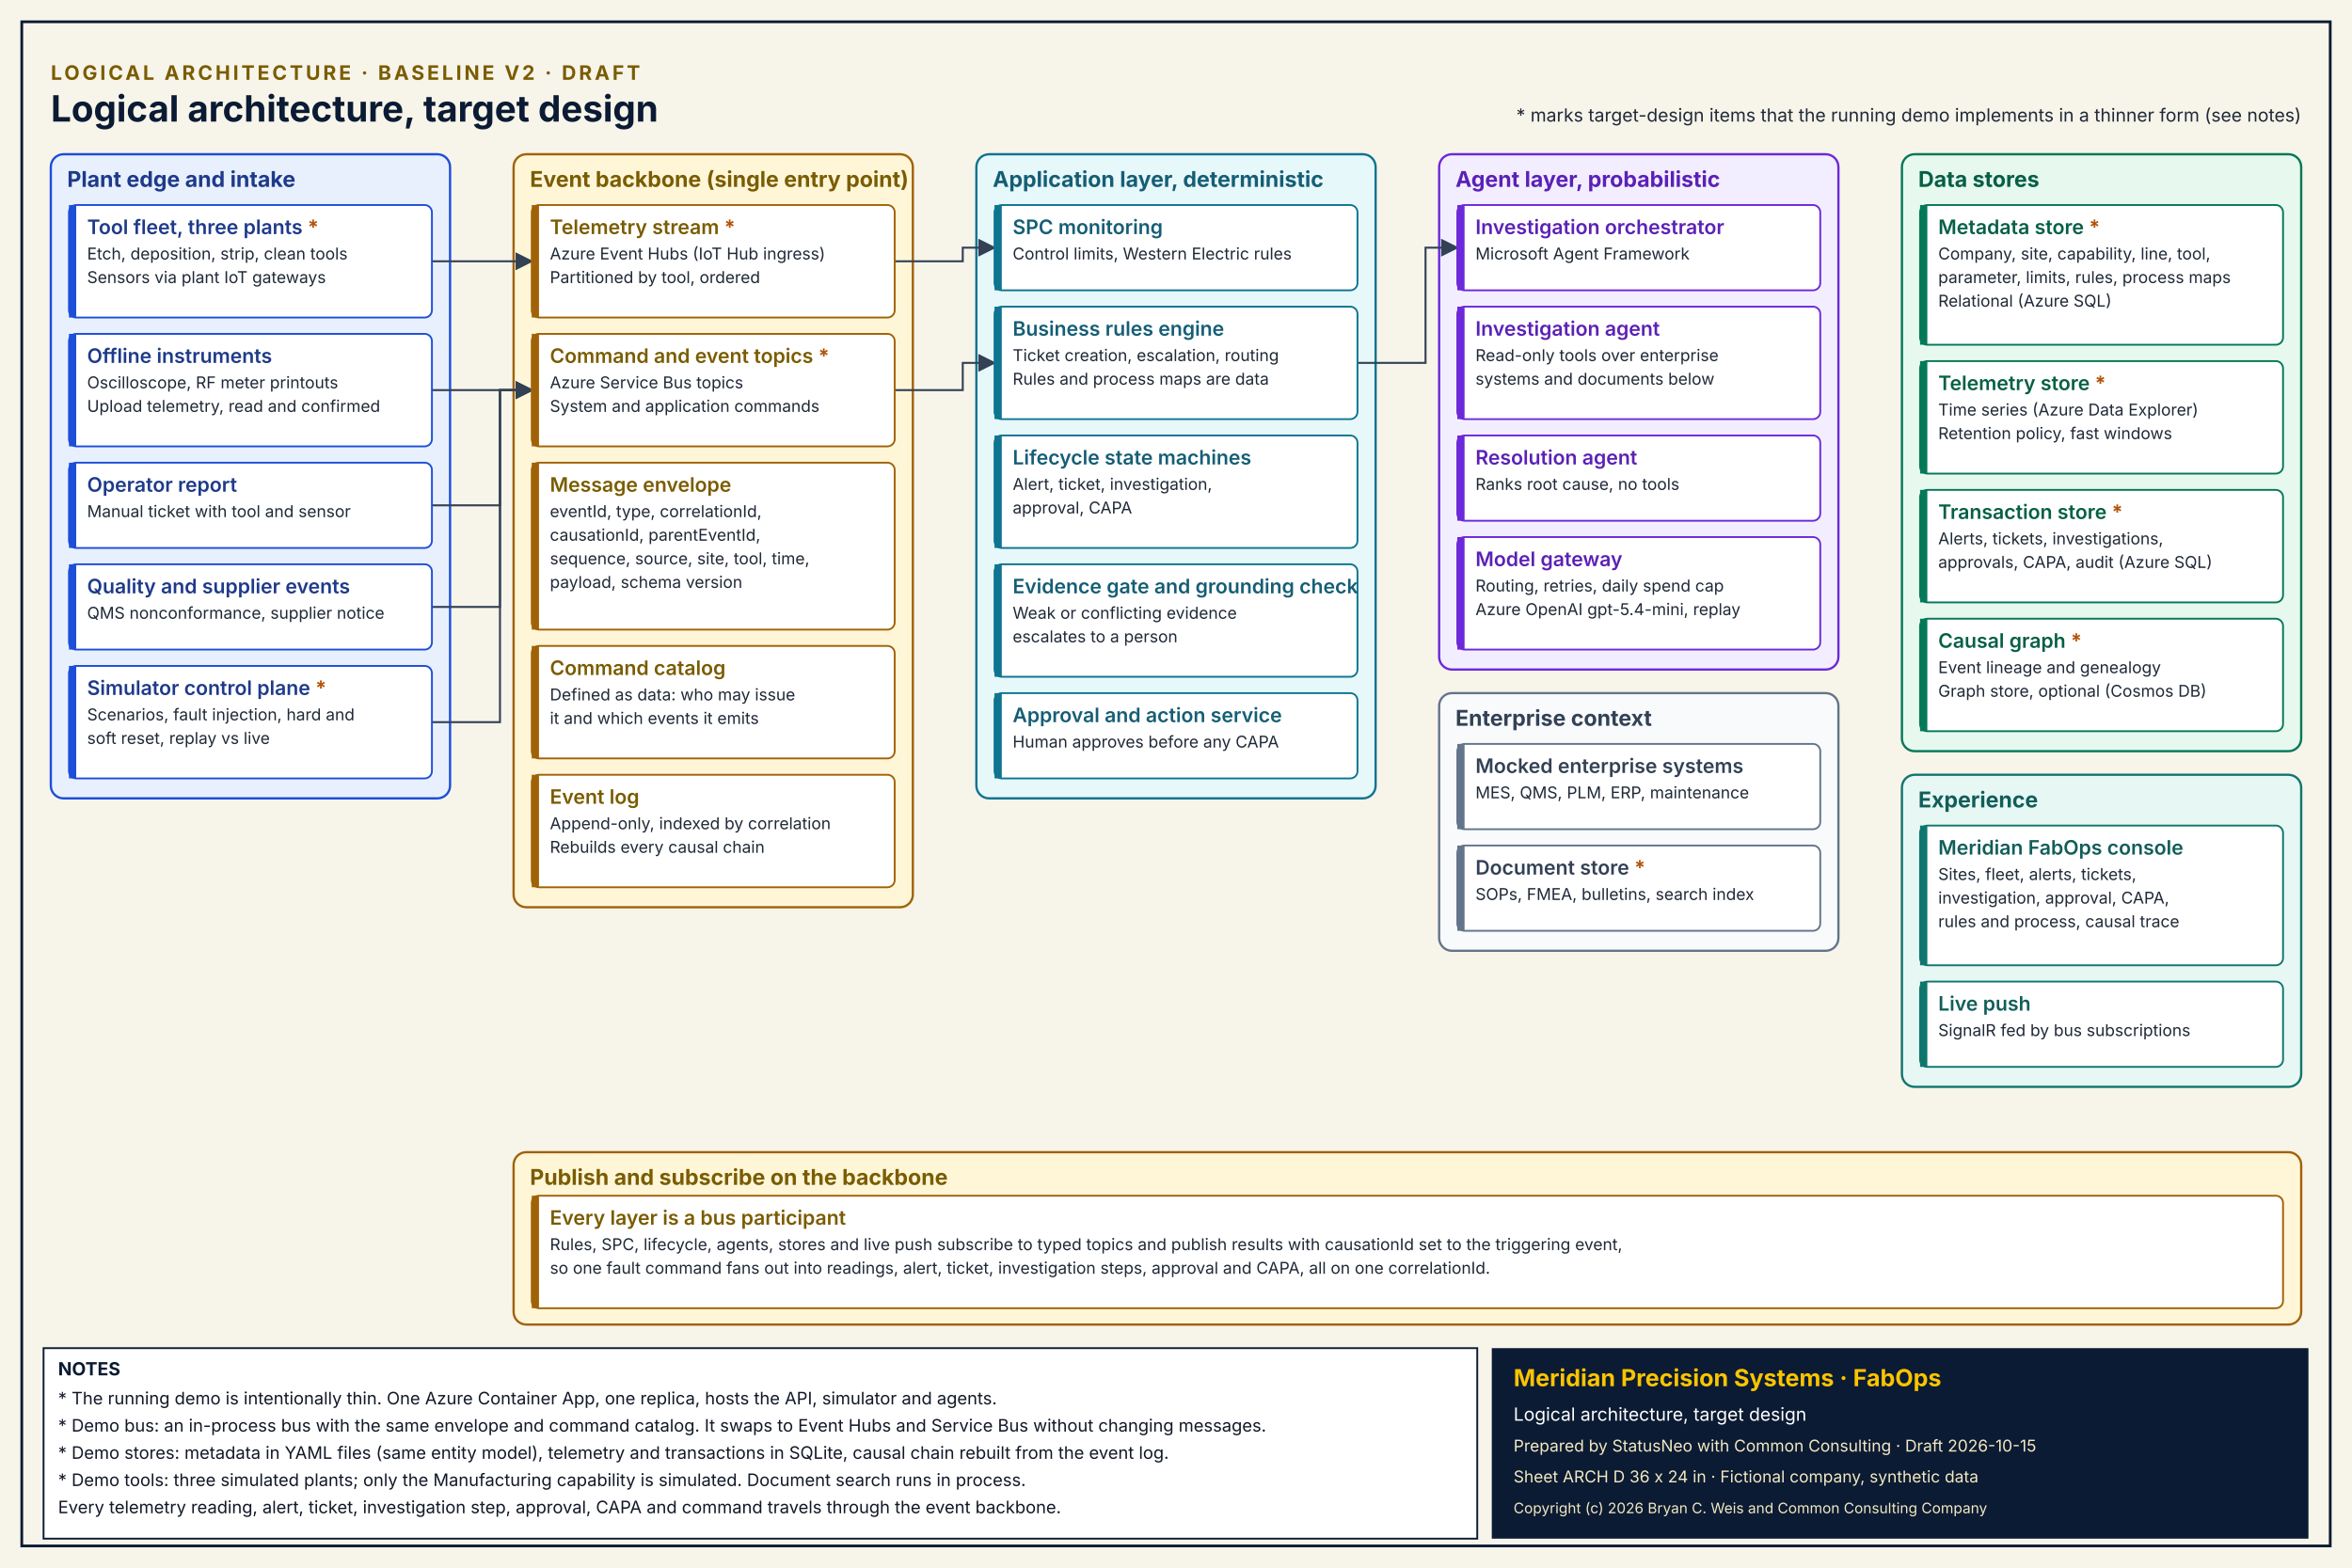
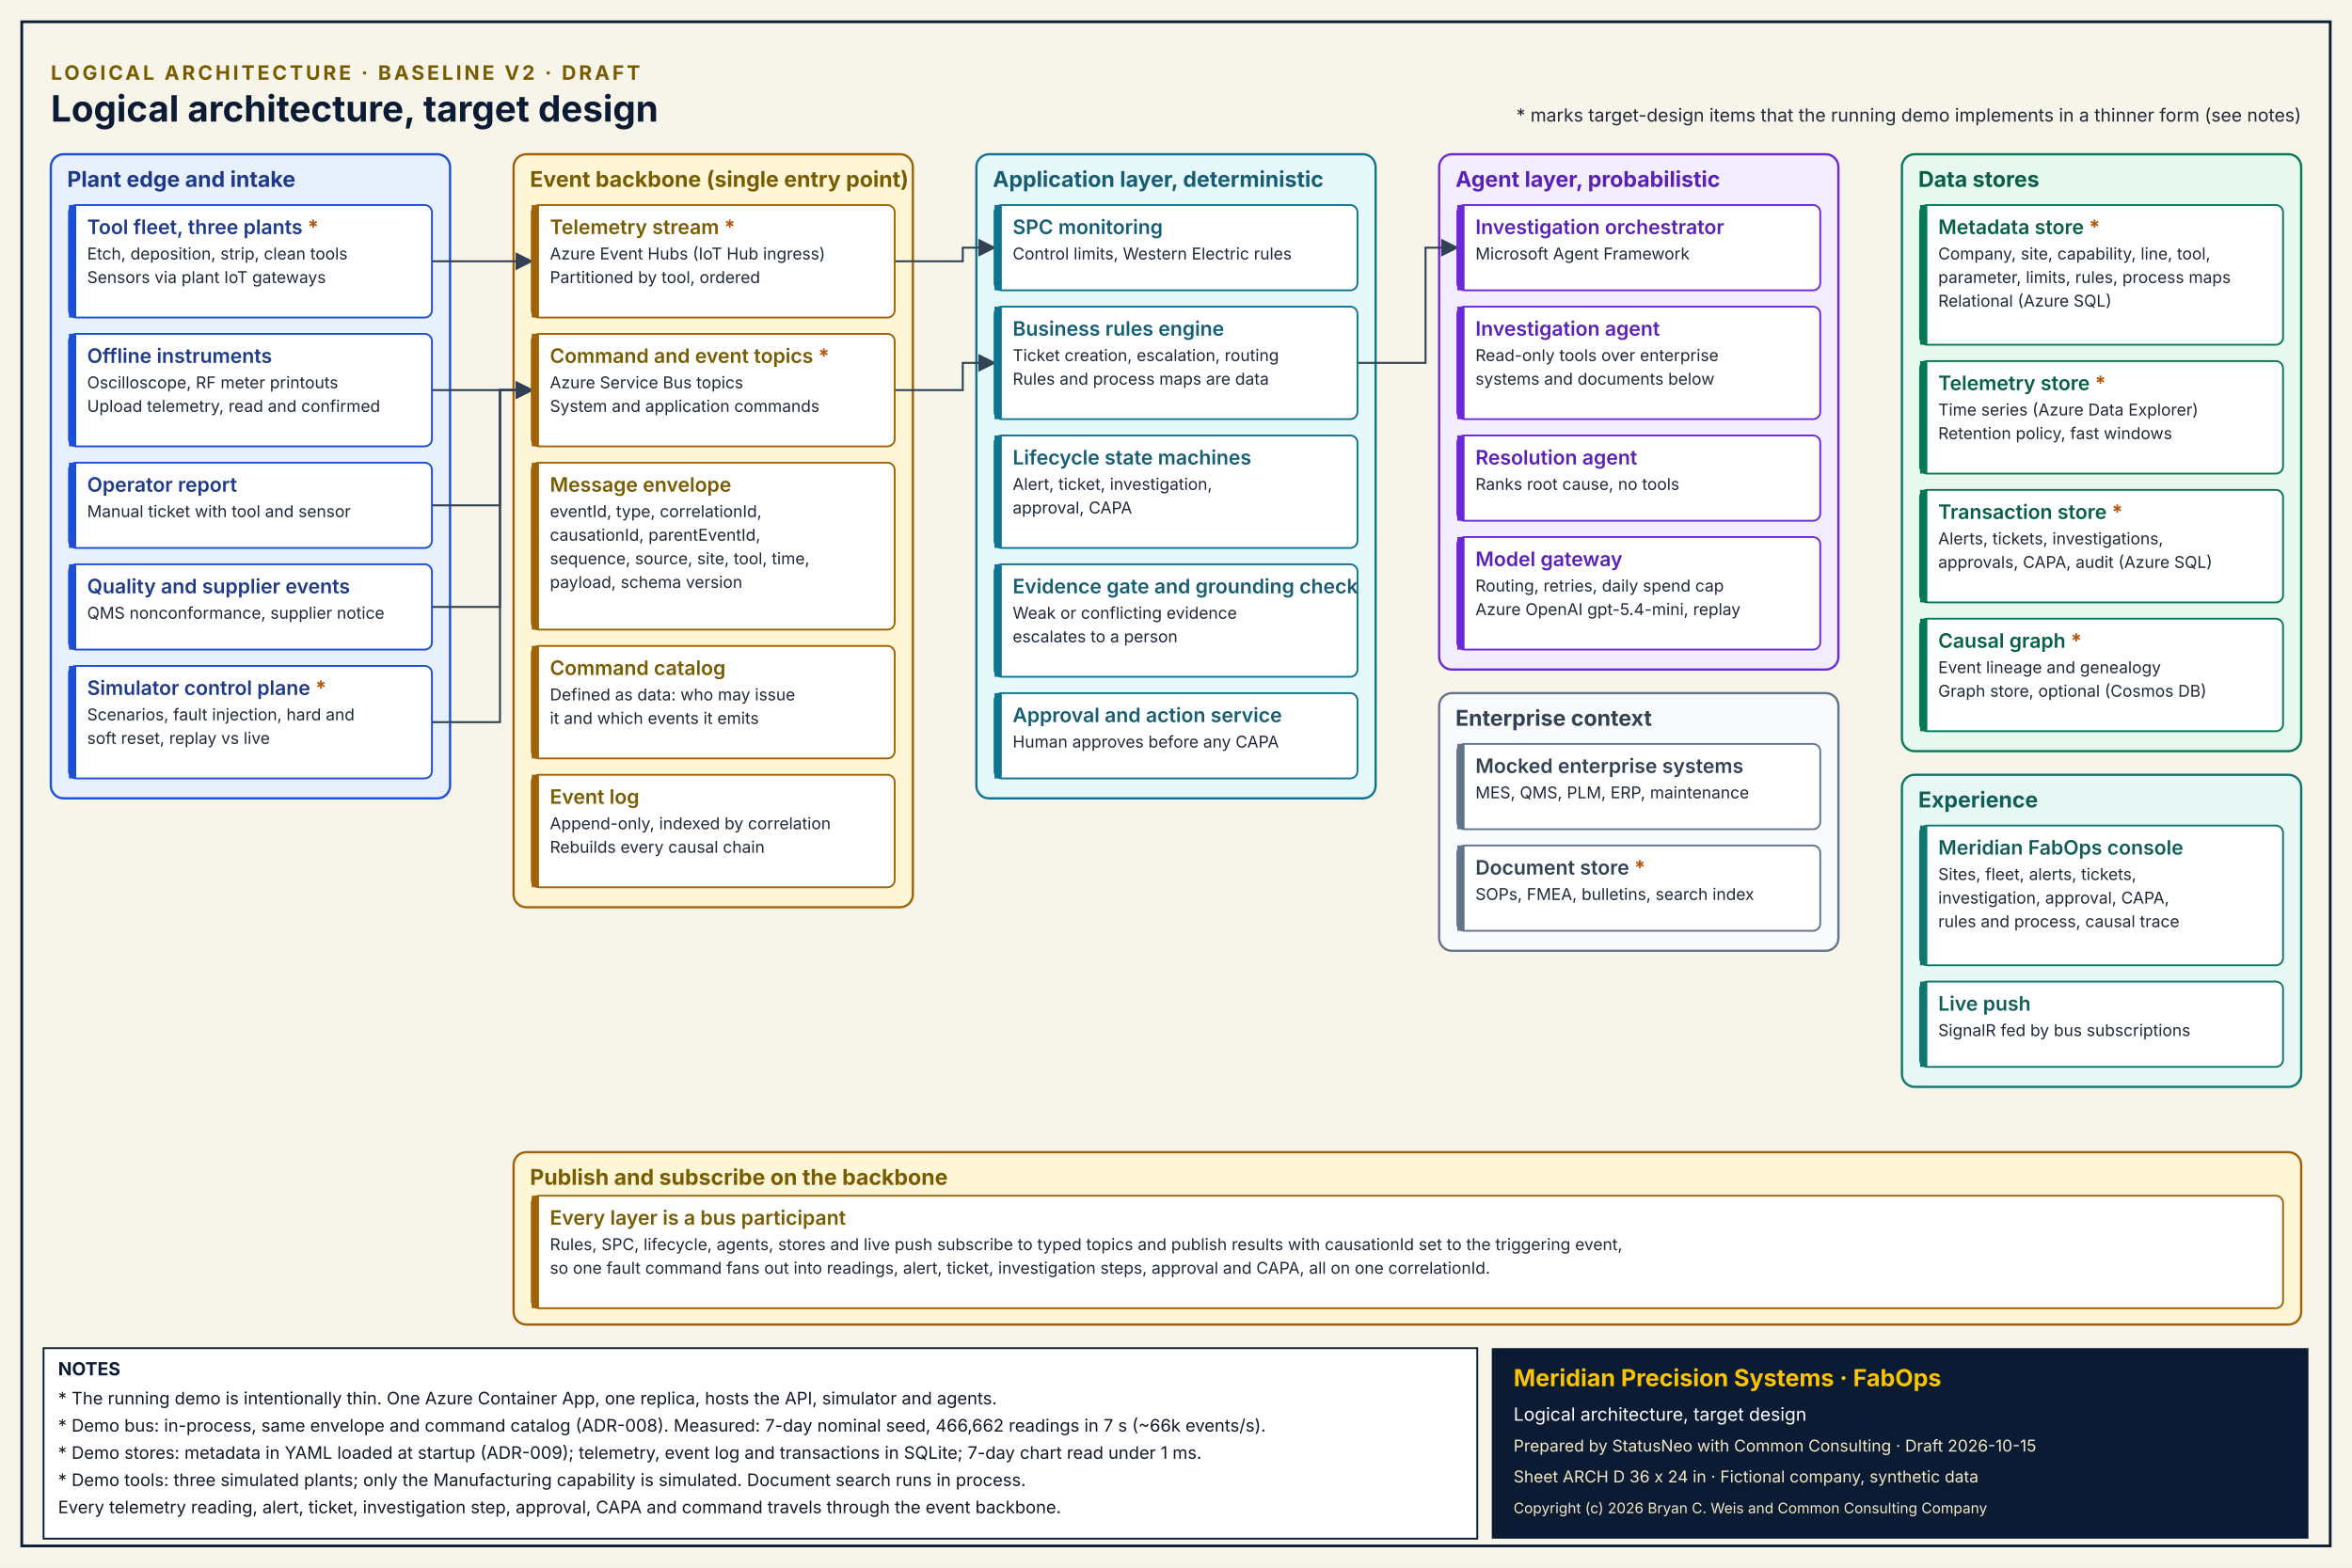
<svg xmlns="http://www.w3.org/2000/svg" width="36in" height="24in" viewBox="0 0 2592 1728" font-family="IBM Plex Sans, Inter, Arial, sans-serif">
  <defs>
    <marker id="ar" viewBox="0 0 10 10" refX="9" refY="5" markerWidth="9" markerHeight="9" orient="auto">
      <path d="M0,0L10,5L0,10z" fill="#334155" />
    </marker>
  </defs>
  <rect width="2592" height="1728" fill="#F7F4EA" />
  <rect x="24" y="24" width="2544" height="1680" fill="none" stroke="#0B1B33" stroke-width="3" />
  <text x="56" y="88" font-size="22" font-weight="700" fill="#7A5C00" letter-spacing="3">LOGICAL ARCHITECTURE · BASELINE V2 · DRAFT</text>
  <text x="56" y="134" font-size="40" font-weight="700" fill="#0B1B33">Logical architecture, target design</text>
  <text x="2536" y="134" font-size="20" fill="#1F2937" text-anchor="end">* marks target-design items that the running demo implements in a thinner form (see notes)</text>
  <g id="gE">
    <rect x="56" y="170" width="440" height="710" rx="14" fill="#E8F0FE" stroke="#1D4ED8" stroke-width="2.5" />
    <text x="74" y="206" font-size="24" font-weight="700" fill="#1E3A8A">Plant edge and intake</text>
  </g>
  <g id="gB">
    <rect x="566" y="170" width="440" height="830" rx="14" fill="#FFF6D8" stroke="#A16207" stroke-width="2.5" />
    <text x="584" y="206" font-size="24" font-weight="700" fill="#7A5C00">Event backbone (single entry point)</text>
  </g>
  <g id="gD">
    <rect x="1076" y="170" width="440" height="710" rx="14" fill="#E7F8FB" stroke="#0E7490" stroke-width="2.5" />
    <text x="1094" y="206" font-size="24" font-weight="700" fill="#155E75">Application layer, deterministic</text>
  </g>
  <g id="gA">
    <rect x="1586" y="170" width="440" height="568" rx="14" fill="#F3EEFF" stroke="#6D28D9" stroke-width="2.5" />
    <text x="1604" y="206" font-size="24" font-weight="700" fill="#5B21B6">Agent layer, probabilistic</text>
  </g>
  <g id="gM">
    <rect x="1586" y="764" width="440" height="284" rx="14" fill="#F8FAFC" stroke="#64748B" stroke-width="2.5" />
    <text x="1604" y="800" font-size="24" font-weight="700" fill="#334155">Enterprise context</text>
  </g>
  <g id="gS">
    <rect x="2096" y="170" width="440" height="658" rx="14" fill="#E7F8EF" stroke="#047857" stroke-width="2.5" />
    <text x="2114" y="206" font-size="24" font-weight="700" fill="#065F46">Data stores</text>
  </g>
  <g id="gU">
    <rect x="2096" y="854" width="440" height="344" rx="14" fill="#E7F7F4" stroke="#0F766E" stroke-width="2.5" />
    <text x="2114" y="890" font-size="24" font-weight="700" fill="#115E59">Experience</text>
  </g>
  <g id="gX">
    <rect x="566" y="1270" width="1970" height="190" rx="14" fill="#FFF6D8" stroke="#A16207" stroke-width="2.5" />
    <text x="584" y="1306" font-size="24" font-weight="700" fill="#7A5C00">Publish and subscribe on the backbone</text>
  </g>
  <polyline points="476.0,288.0 586.0,288.0" fill="none" stroke="#334155" stroke-width="2.2" marker-end="url(#ar)" />
  <polyline points="476.0,430.0 586.0,430.0" fill="none" stroke="#334155" stroke-width="2.2" marker-end="url(#ar)" />
  <polyline points="476.0,557.0 551.0,557.0 551.0,430.0 586.0,430.0" fill="none" stroke="#334155" stroke-width="2.2" marker-end="url(#ar)" />
  <polyline points="476.0,669.0 551.0,669.0 551.0,430.0 586.0,430.0" fill="none" stroke="#334155" stroke-width="2.2" marker-end="url(#ar)" />
  <polyline points="476.0,796.0 551.0,796.0 551.0,430.0 586.0,430.0" fill="none" stroke="#334155" stroke-width="2.2" marker-end="url(#ar)" />
  <polyline points="986.0,288.0 1061.0,288.0 1061.0,273.0 1096.0,273.0" fill="none" stroke="#334155" stroke-width="2.2" marker-end="url(#ar)" />
  <polyline points="986.0,430.0 1061.0,430.0 1061.0,400.0 1096.0,400.0" fill="none" stroke="#334155" stroke-width="2.2" marker-end="url(#ar)" />
  <polyline points="1496.0,400.0 1571.0,400.0 1571.0,273.0 1606.0,273.0" fill="none" stroke="#334155" stroke-width="2.2" marker-end="url(#ar)" />
  <g id="e0">
    <rect x="76" y="226" width="400" height="124" rx="8" fill="#FFFFFF" stroke="#1D4ED8" stroke-width="2" />
    <rect x="76" y="226" width="8" height="124" fill="#1D4ED8" />
    <text x="96" y="258" font-size="22" font-weight="600" fill="#1E3A8A">Tool fleet, three plants <tspan fill="#B45309" font-weight="700">*</tspan>
    </text>
    <text x="96" y="286" font-size="18" fill="#1F2937">Etch, deposition, strip, clean tools</text>
    <text x="96" y="312" font-size="18" fill="#1F2937">Sensors via plant IoT gateways</text>
  </g>
  <g id="e1">
    <rect x="76" y="368" width="400" height="124" rx="8" fill="#FFFFFF" stroke="#1D4ED8" stroke-width="2" />
    <rect x="76" y="368" width="8" height="124" fill="#1D4ED8" />
    <text x="96" y="400" font-size="22" font-weight="600" fill="#1E3A8A">Offline instruments</text>
    <text x="96" y="428" font-size="18" fill="#1F2937">Oscilloscope, RF meter printouts</text>
    <text x="96" y="454" font-size="18" fill="#1F2937">Upload telemetry, read and confirmed</text>
  </g>
  <g id="e2">
    <rect x="76" y="510" width="400" height="94" rx="8" fill="#FFFFFF" stroke="#1D4ED8" stroke-width="2" />
    <rect x="76" y="510" width="8" height="94" fill="#1D4ED8" />
    <text x="96" y="542" font-size="22" font-weight="600" fill="#1E3A8A">Operator report</text>
    <text x="96" y="570" font-size="18" fill="#1F2937">Manual ticket with tool and sensor</text>
  </g>
  <g id="e3">
    <rect x="76" y="622" width="400" height="94" rx="8" fill="#FFFFFF" stroke="#1D4ED8" stroke-width="2" />
    <rect x="76" y="622" width="8" height="94" fill="#1D4ED8" />
    <text x="96" y="654" font-size="22" font-weight="600" fill="#1E3A8A">Quality and supplier events</text>
    <text x="96" y="682" font-size="18" fill="#1F2937">QMS nonconformance, supplier notice</text>
  </g>
  <g id="e4">
    <rect x="76" y="734" width="400" height="124" rx="8" fill="#FFFFFF" stroke="#1D4ED8" stroke-width="2" />
    <rect x="76" y="734" width="8" height="124" fill="#1D4ED8" />
    <text x="96" y="766" font-size="22" font-weight="600" fill="#1E3A8A">Simulator control plane <tspan fill="#B45309" font-weight="700">*</tspan>
    </text>
    <text x="96" y="794" font-size="18" fill="#1F2937">Scenarios, fault injection, hard and</text>
    <text x="96" y="820" font-size="18" fill="#1F2937">soft reset, replay vs live</text>
  </g>
  <g id="b0">
    <rect x="586" y="226" width="400" height="124" rx="8" fill="#FFFFFF" stroke="#A16207" stroke-width="2" />
    <rect x="586" y="226" width="8" height="124" fill="#A16207" />
    <text x="606" y="258" font-size="22" font-weight="600" fill="#7A5C00">Telemetry stream <tspan fill="#B45309" font-weight="700">*</tspan>
    </text>
    <text x="606" y="286" font-size="18" fill="#1F2937">Azure Event Hubs (IoT Hub ingress)</text>
    <text x="606" y="312" font-size="18" fill="#1F2937">Partitioned by tool, ordered</text>
  </g>
  <g id="b1">
    <rect x="586" y="368" width="400" height="124" rx="8" fill="#FFFFFF" stroke="#A16207" stroke-width="2" />
    <rect x="586" y="368" width="8" height="124" fill="#A16207" />
    <text x="606" y="400" font-size="22" font-weight="600" fill="#7A5C00">Command and event topics <tspan fill="#B45309" font-weight="700">*</tspan>
    </text>
    <text x="606" y="428" font-size="18" fill="#1F2937">Azure Service Bus topics</text>
    <text x="606" y="454" font-size="18" fill="#1F2937">System and application commands</text>
  </g>
  <g id="b2">
    <rect x="586" y="510" width="400" height="184" rx="8" fill="#FFFFFF" stroke="#A16207" stroke-width="2" />
    <rect x="586" y="510" width="8" height="184" fill="#A16207" />
    <text x="606" y="542" font-size="22" font-weight="600" fill="#7A5C00">Message envelope</text>
    <text x="606" y="570" font-size="18" fill="#1F2937">eventId, type, correlationId,</text>
    <text x="606" y="596" font-size="18" fill="#1F2937">causationId, parentEventId,</text>
    <text x="606" y="622" font-size="18" fill="#1F2937">sequence, source, site, tool, time,</text>
    <text x="606" y="648" font-size="18" fill="#1F2937">payload, schema version</text>
  </g>
  <g id="b3">
    <rect x="586" y="712" width="400" height="124" rx="8" fill="#FFFFFF" stroke="#A16207" stroke-width="2" />
    <rect x="586" y="712" width="8" height="124" fill="#A16207" />
    <text x="606" y="744" font-size="22" font-weight="600" fill="#7A5C00">Command catalog</text>
    <text x="606" y="772" font-size="18" fill="#1F2937">Defined as data: who may issue</text>
    <text x="606" y="798" font-size="18" fill="#1F2937">it and which events it emits</text>
  </g>
  <g id="b4">
    <rect x="586" y="854" width="400" height="124" rx="8" fill="#FFFFFF" stroke="#A16207" stroke-width="2" />
    <rect x="586" y="854" width="8" height="124" fill="#A16207" />
    <text x="606" y="886" font-size="22" font-weight="600" fill="#7A5C00">Event log</text>
    <text x="606" y="914" font-size="18" fill="#1F2937">Append-only, indexed by correlation</text>
    <text x="606" y="940" font-size="18" fill="#1F2937">Rebuilds every causal chain</text>
  </g>
  <g id="d0">
    <rect x="1096" y="226" width="400" height="94" rx="8" fill="#FFFFFF" stroke="#0E7490" stroke-width="2" />
    <rect x="1096" y="226" width="8" height="94" fill="#0E7490" />
    <text x="1116" y="258" font-size="22" font-weight="600" fill="#155E75">SPC monitoring</text>
    <text x="1116" y="286" font-size="18" fill="#1F2937">Control limits, Western Electric rules</text>
  </g>
  <g id="d1">
    <rect x="1096" y="338" width="400" height="124" rx="8" fill="#FFFFFF" stroke="#0E7490" stroke-width="2" />
    <rect x="1096" y="338" width="8" height="124" fill="#0E7490" />
    <text x="1116" y="370" font-size="22" font-weight="600" fill="#155E75">Business rules engine</text>
    <text x="1116" y="398" font-size="18" fill="#1F2937">Ticket creation, escalation, routing</text>
    <text x="1116" y="424" font-size="18" fill="#1F2937">Rules and process maps are data</text>
  </g>
  <g id="d2">
    <rect x="1096" y="480" width="400" height="124" rx="8" fill="#FFFFFF" stroke="#0E7490" stroke-width="2" />
    <rect x="1096" y="480" width="8" height="124" fill="#0E7490" />
    <text x="1116" y="512" font-size="22" font-weight="600" fill="#155E75">Lifecycle state machines</text>
    <text x="1116" y="540" font-size="18" fill="#1F2937">Alert, ticket, investigation,</text>
    <text x="1116" y="566" font-size="18" fill="#1F2937">approval, CAPA</text>
  </g>
  <g id="d3">
    <rect x="1096" y="622" width="400" height="124" rx="8" fill="#FFFFFF" stroke="#0E7490" stroke-width="2" />
    <rect x="1096" y="622" width="8" height="124" fill="#0E7490" />
    <text x="1116" y="654" font-size="22" font-weight="600" fill="#155E75">Evidence gate and grounding check</text>
    <text x="1116" y="682" font-size="18" fill="#1F2937">Weak or conflicting evidence</text>
    <text x="1116" y="708" font-size="18" fill="#1F2937">escalates to a person</text>
  </g>
  <g id="d4">
    <rect x="1096" y="764" width="400" height="94" rx="8" fill="#FFFFFF" stroke="#0E7490" stroke-width="2" />
    <rect x="1096" y="764" width="8" height="94" fill="#0E7490" />
    <text x="1116" y="796" font-size="22" font-weight="600" fill="#155E75">Approval and action service</text>
    <text x="1116" y="824" font-size="18" fill="#1F2937">Human approves before any CAPA</text>
  </g>
  <g id="a0">
    <rect x="1606" y="226" width="400" height="94" rx="8" fill="#FFFFFF" stroke="#6D28D9" stroke-width="2" />
    <rect x="1606" y="226" width="8" height="94" fill="#6D28D9" />
    <text x="1626" y="258" font-size="22" font-weight="600" fill="#5B21B6">Investigation orchestrator</text>
    <text x="1626" y="286" font-size="18" fill="#1F2937">Microsoft Agent Framework</text>
  </g>
  <g id="a1">
    <rect x="1606" y="338" width="400" height="124" rx="8" fill="#FFFFFF" stroke="#6D28D9" stroke-width="2" />
    <rect x="1606" y="338" width="8" height="124" fill="#6D28D9" />
    <text x="1626" y="370" font-size="22" font-weight="600" fill="#5B21B6">Investigation agent</text>
    <text x="1626" y="398" font-size="18" fill="#1F2937">Read-only tools over enterprise</text>
    <text x="1626" y="424" font-size="18" fill="#1F2937">systems and documents below</text>
  </g>
  <g id="a2">
    <rect x="1606" y="480" width="400" height="94" rx="8" fill="#FFFFFF" stroke="#6D28D9" stroke-width="2" />
    <rect x="1606" y="480" width="8" height="94" fill="#6D28D9" />
    <text x="1626" y="512" font-size="22" font-weight="600" fill="#5B21B6">Resolution agent</text>
    <text x="1626" y="540" font-size="18" fill="#1F2937">Ranks root cause, no tools</text>
  </g>
  <g id="a3">
    <rect x="1606" y="592" width="400" height="124" rx="8" fill="#FFFFFF" stroke="#6D28D9" stroke-width="2" />
    <rect x="1606" y="592" width="8" height="124" fill="#6D28D9" />
    <text x="1626" y="624" font-size="22" font-weight="600" fill="#5B21B6">Model gateway</text>
    <text x="1626" y="652" font-size="18" fill="#1F2937">Routing, retries, daily spend cap</text>
    <text x="1626" y="678" font-size="18" fill="#1F2937">Azure OpenAI gpt-5.4-mini, replay</text>
  </g>
  <g id="m0">
    <rect x="1606" y="820" width="400" height="94" rx="8" fill="#FFFFFF" stroke="#64748B" stroke-width="2" />
    <rect x="1606" y="820" width="8" height="94" fill="#64748B" />
    <text x="1626" y="852" font-size="22" font-weight="600" fill="#334155">Mocked enterprise systems</text>
    <text x="1626" y="880" font-size="18" fill="#1F2937">MES, QMS, PLM, ERP, maintenance</text>
  </g>
  <g id="m1">
    <rect x="1606" y="932" width="400" height="94" rx="8" fill="#FFFFFF" stroke="#64748B" stroke-width="2" />
    <rect x="1606" y="932" width="8" height="94" fill="#64748B" />
    <text x="1626" y="964" font-size="22" font-weight="600" fill="#334155">Document store <tspan fill="#B45309" font-weight="700">*</tspan>
    </text>
    <text x="1626" y="992" font-size="18" fill="#1F2937">SOPs, FMEA, bulletins, search index</text>
  </g>
  <g id="s0">
    <rect x="2116" y="226" width="400" height="154" rx="8" fill="#FFFFFF" stroke="#047857" stroke-width="2" />
    <rect x="2116" y="226" width="8" height="154" fill="#047857" />
    <text x="2136" y="258" font-size="22" font-weight="600" fill="#065F46">Metadata store <tspan fill="#B45309" font-weight="700">*</tspan>
    </text>
    <text x="2136" y="286" font-size="18" fill="#1F2937">Company, site, capability, line, tool,</text>
    <text x="2136" y="312" font-size="18" fill="#1F2937">parameter, limits, rules, process maps</text>
    <text x="2136" y="338" font-size="18" fill="#1F2937">Relational (Azure SQL)</text>
  </g>
  <g id="s1">
    <rect x="2116" y="398" width="400" height="124" rx="8" fill="#FFFFFF" stroke="#047857" stroke-width="2" />
    <rect x="2116" y="398" width="8" height="124" fill="#047857" />
    <text x="2136" y="430" font-size="22" font-weight="600" fill="#065F46">Telemetry store <tspan fill="#B45309" font-weight="700">*</tspan>
    </text>
    <text x="2136" y="458" font-size="18" fill="#1F2937">Time series (Azure Data Explorer)</text>
    <text x="2136" y="484" font-size="18" fill="#1F2937">Retention policy, fast windows</text>
  </g>
  <g id="s2">
    <rect x="2116" y="540" width="400" height="124" rx="8" fill="#FFFFFF" stroke="#047857" stroke-width="2" />
    <rect x="2116" y="540" width="8" height="124" fill="#047857" />
    <text x="2136" y="572" font-size="22" font-weight="600" fill="#065F46">Transaction store <tspan fill="#B45309" font-weight="700">*</tspan>
    </text>
    <text x="2136" y="600" font-size="18" fill="#1F2937">Alerts, tickets, investigations,</text>
    <text x="2136" y="626" font-size="18" fill="#1F2937">approvals, CAPA, audit (Azure SQL)</text>
  </g>
  <g id="s3">
    <rect x="2116" y="682" width="400" height="124" rx="8" fill="#FFFFFF" stroke="#047857" stroke-width="2" />
    <rect x="2116" y="682" width="8" height="124" fill="#047857" />
    <text x="2136" y="714" font-size="22" font-weight="600" fill="#065F46">Causal graph <tspan fill="#B45309" font-weight="700">*</tspan>
    </text>
    <text x="2136" y="742" font-size="18" fill="#1F2937">Event lineage and genealogy</text>
    <text x="2136" y="768" font-size="18" fill="#1F2937">Graph store, optional (Cosmos DB)</text>
  </g>
  <g id="u0">
    <rect x="2116" y="910" width="400" height="154" rx="8" fill="#FFFFFF" stroke="#0F766E" stroke-width="2" />
    <rect x="2116" y="910" width="8" height="154" fill="#0F766E" />
    <text x="2136" y="942" font-size="22" font-weight="600" fill="#115E59">Meridian FabOps console</text>
    <text x="2136" y="970" font-size="18" fill="#1F2937">Sites, fleet, alerts, tickets,</text>
    <text x="2136" y="996" font-size="18" fill="#1F2937">investigation, approval, CAPA,</text>
    <text x="2136" y="1022" font-size="18" fill="#1F2937">rules and process, causal trace</text>
  </g>
  <g id="u1">
    <rect x="2116" y="1082" width="400" height="94" rx="8" fill="#FFFFFF" stroke="#0F766E" stroke-width="2" />
    <rect x="2116" y="1082" width="8" height="94" fill="#0F766E" />
    <text x="2136" y="1114" font-size="22" font-weight="600" fill="#115E59">Live push</text>
    <text x="2136" y="1142" font-size="18" fill="#1F2937">SignalR fed by bus subscriptions</text>
  </g>
  <g id="x0">
    <rect x="586" y="1318" width="1930" height="124" rx="8" fill="#FFFFFF" stroke="#A16207" stroke-width="2" />
    <rect x="586" y="1318" width="8" height="124" fill="#A16207" />
    <text x="606" y="1350" font-size="22" font-weight="600" fill="#7A5C00">Every layer is a bus participant</text>
    <text x="606" y="1378" font-size="18" fill="#1F2937">Rules, SPC, lifecycle, agents, stores and live push subscribe to typed topics and publish results with causationId set to the triggering event,</text>
    <text x="606" y="1404" font-size="18" fill="#1F2937">so one fault command fans out into readings, alert, ticket, investigation steps, approval and CAPA, all on one correlationId.</text>
  </g>
  <rect x="48" y="1486" width="1580" height="210" fill="#FFFFFF" stroke="#0B1B33" stroke-width="2" />
  <text x="64" y="1516" font-size="20" font-weight="700" fill="#0B1B33">NOTES</text>
  <text x="64" y="1548" font-size="19" fill="#111827">* The running demo is intentionally thin. One Azure Container App, one replica, hosts the API, simulator and agents.</text>
-   <text x="64" y="1578" font-size="19" fill="#111827">* Demo bus: an in-process bus with the same envelope and command catalog. It swaps to Event Hubs and Service Bus without changing messages.</text>
-   <text x="64" y="1608" font-size="19" fill="#111827">* Demo stores: metadata in YAML files (same entity model), telemetry and transactions in SQLite, causal chain rebuilt from the event log.</text>
+   <text x="64" y="1578" font-size="19" fill="#111827">* Demo bus: in-process, same envelope and command catalog (ADR-008). Measured: 7-day nominal seed, 466,662 readings in 7 s (~66k events/s).</text>
+   <text x="64" y="1608" font-size="19" fill="#111827">* Demo stores: metadata in YAML loaded at startup (ADR-009); telemetry, event log and transactions in SQLite; 7-day chart read under 1 ms.</text>
  <text x="64" y="1638" font-size="19" fill="#111827">* Demo tools: three simulated plants; only the Manufacturing capability is simulated. Document search runs in process.</text>
  <text x="64" y="1668" font-size="19" fill="#111827">Every telemetry reading, alert, ticket, investigation step, approval, CAPA and command travels through the event backbone.</text>
  <rect x="1644" y="1486" width="900" height="210" fill="#0B1B33" />
  <text x="1668" y="1528" font-size="26" font-weight="700" fill="#FAC400">Meridian Precision Systems · FabOps</text>
  <text x="1668" y="1566" font-size="20" fill="#FFFFFF">Logical architecture, target design</text>
  <text x="1668" y="1600" font-size="18" fill="#F3E8C2">Prepared by StatusNeo with Common Consulting · Draft 2026-10-15</text>
  <text x="1668" y="1634" font-size="18" fill="#F3E8C2">Sheet ARCH D 36 x 24 in · Fictional company, synthetic data</text>
  <text x="1668" y="1668" font-size="16" fill="#F3E8C2">Copyright (c) 2026 Bryan C. Weis and Common Consulting Company</text>
</svg>
